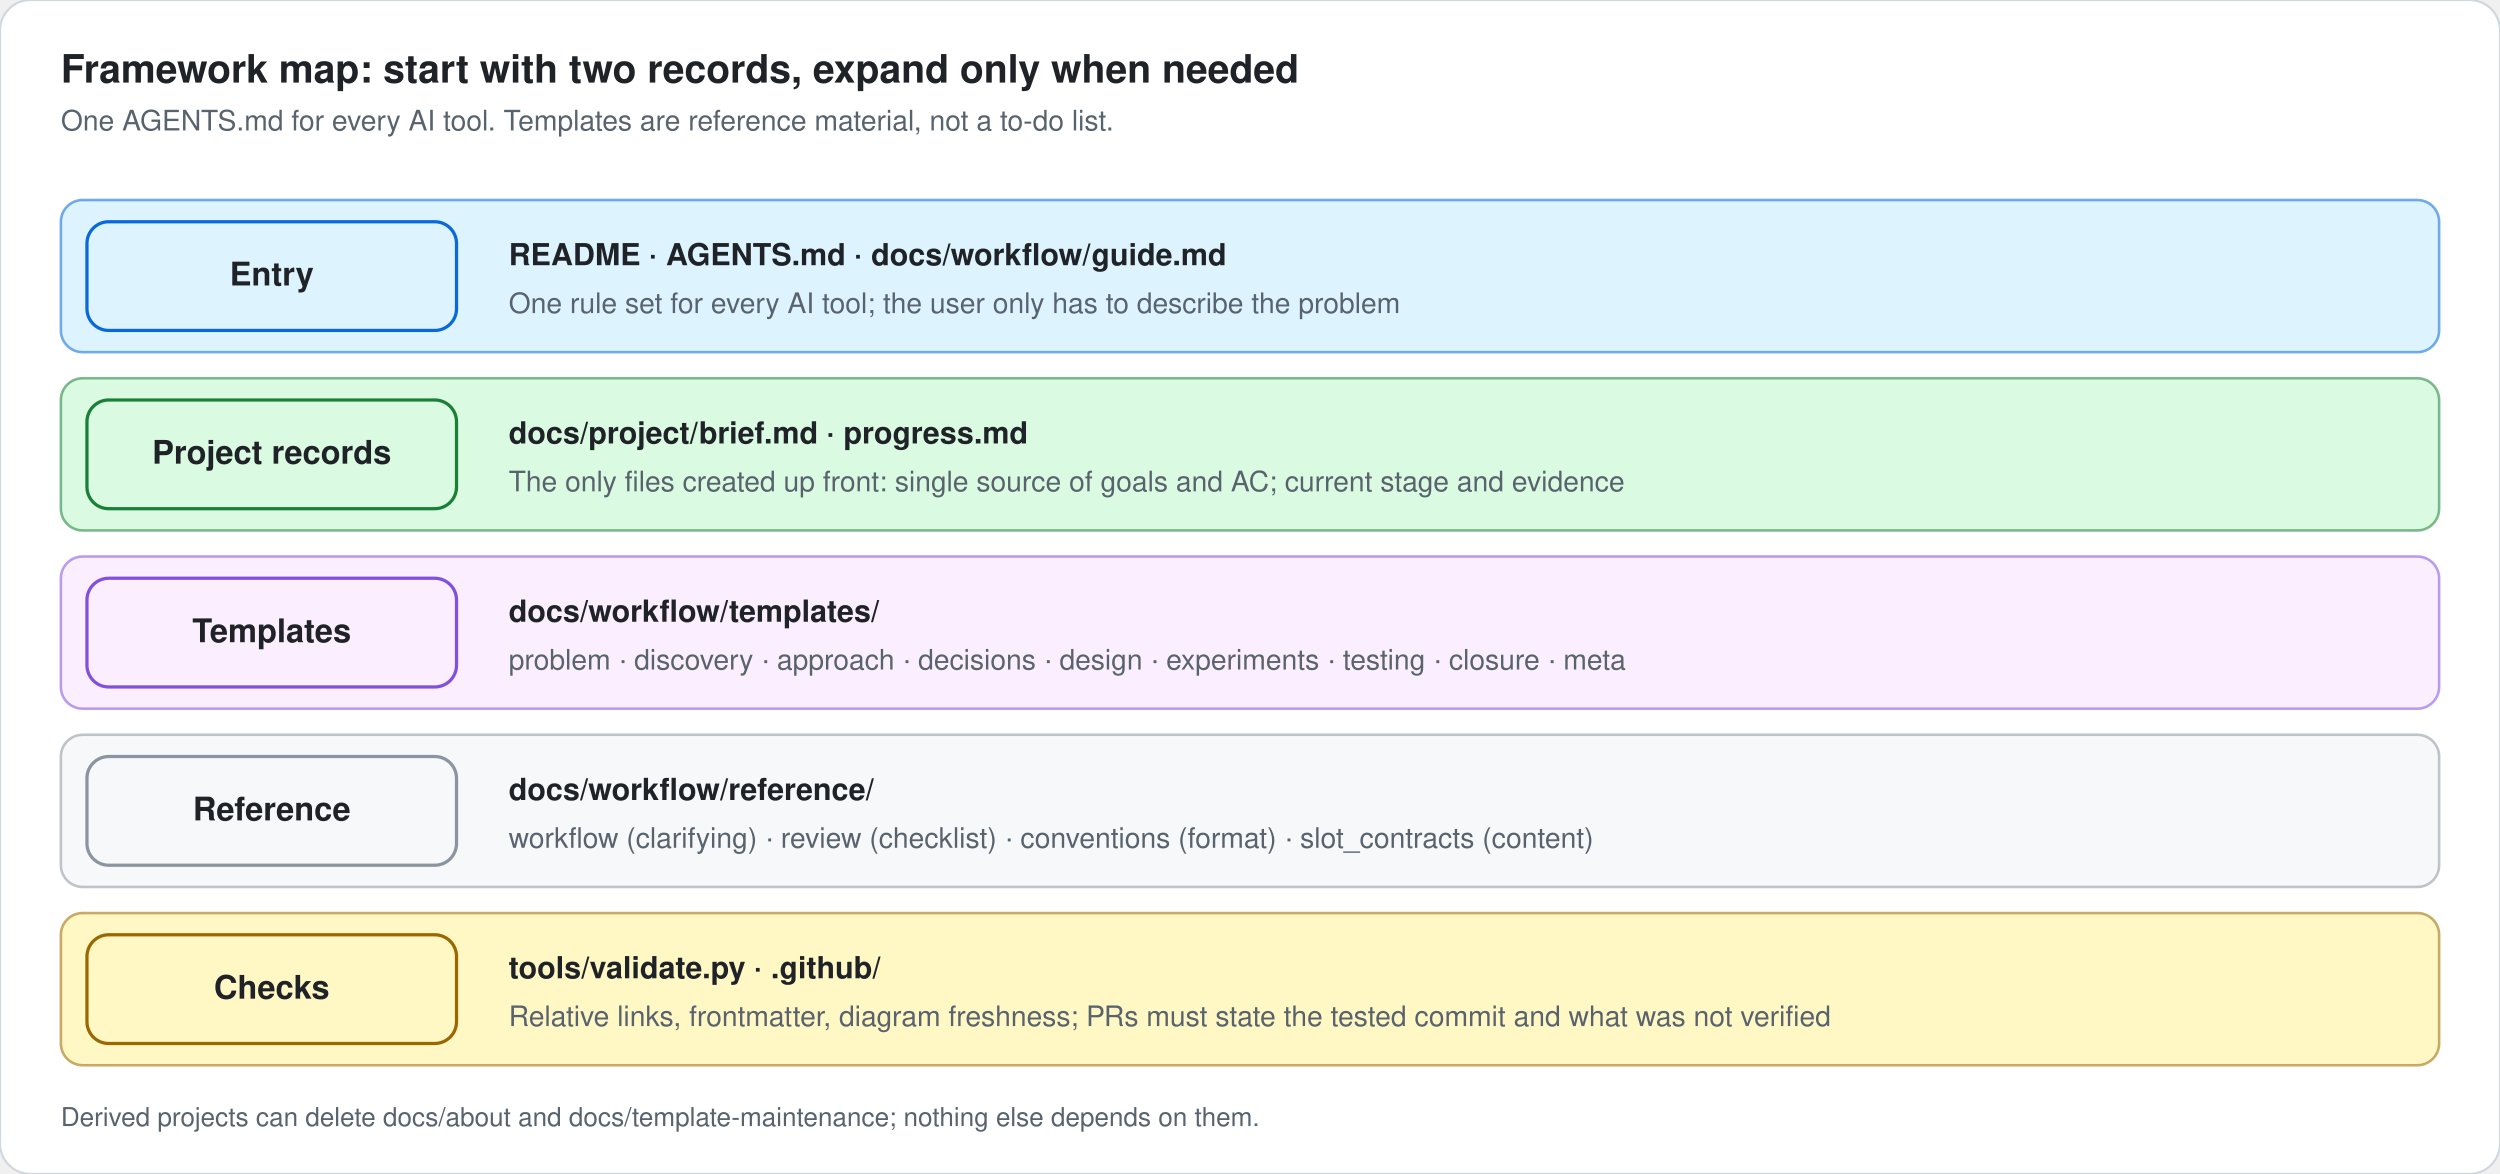
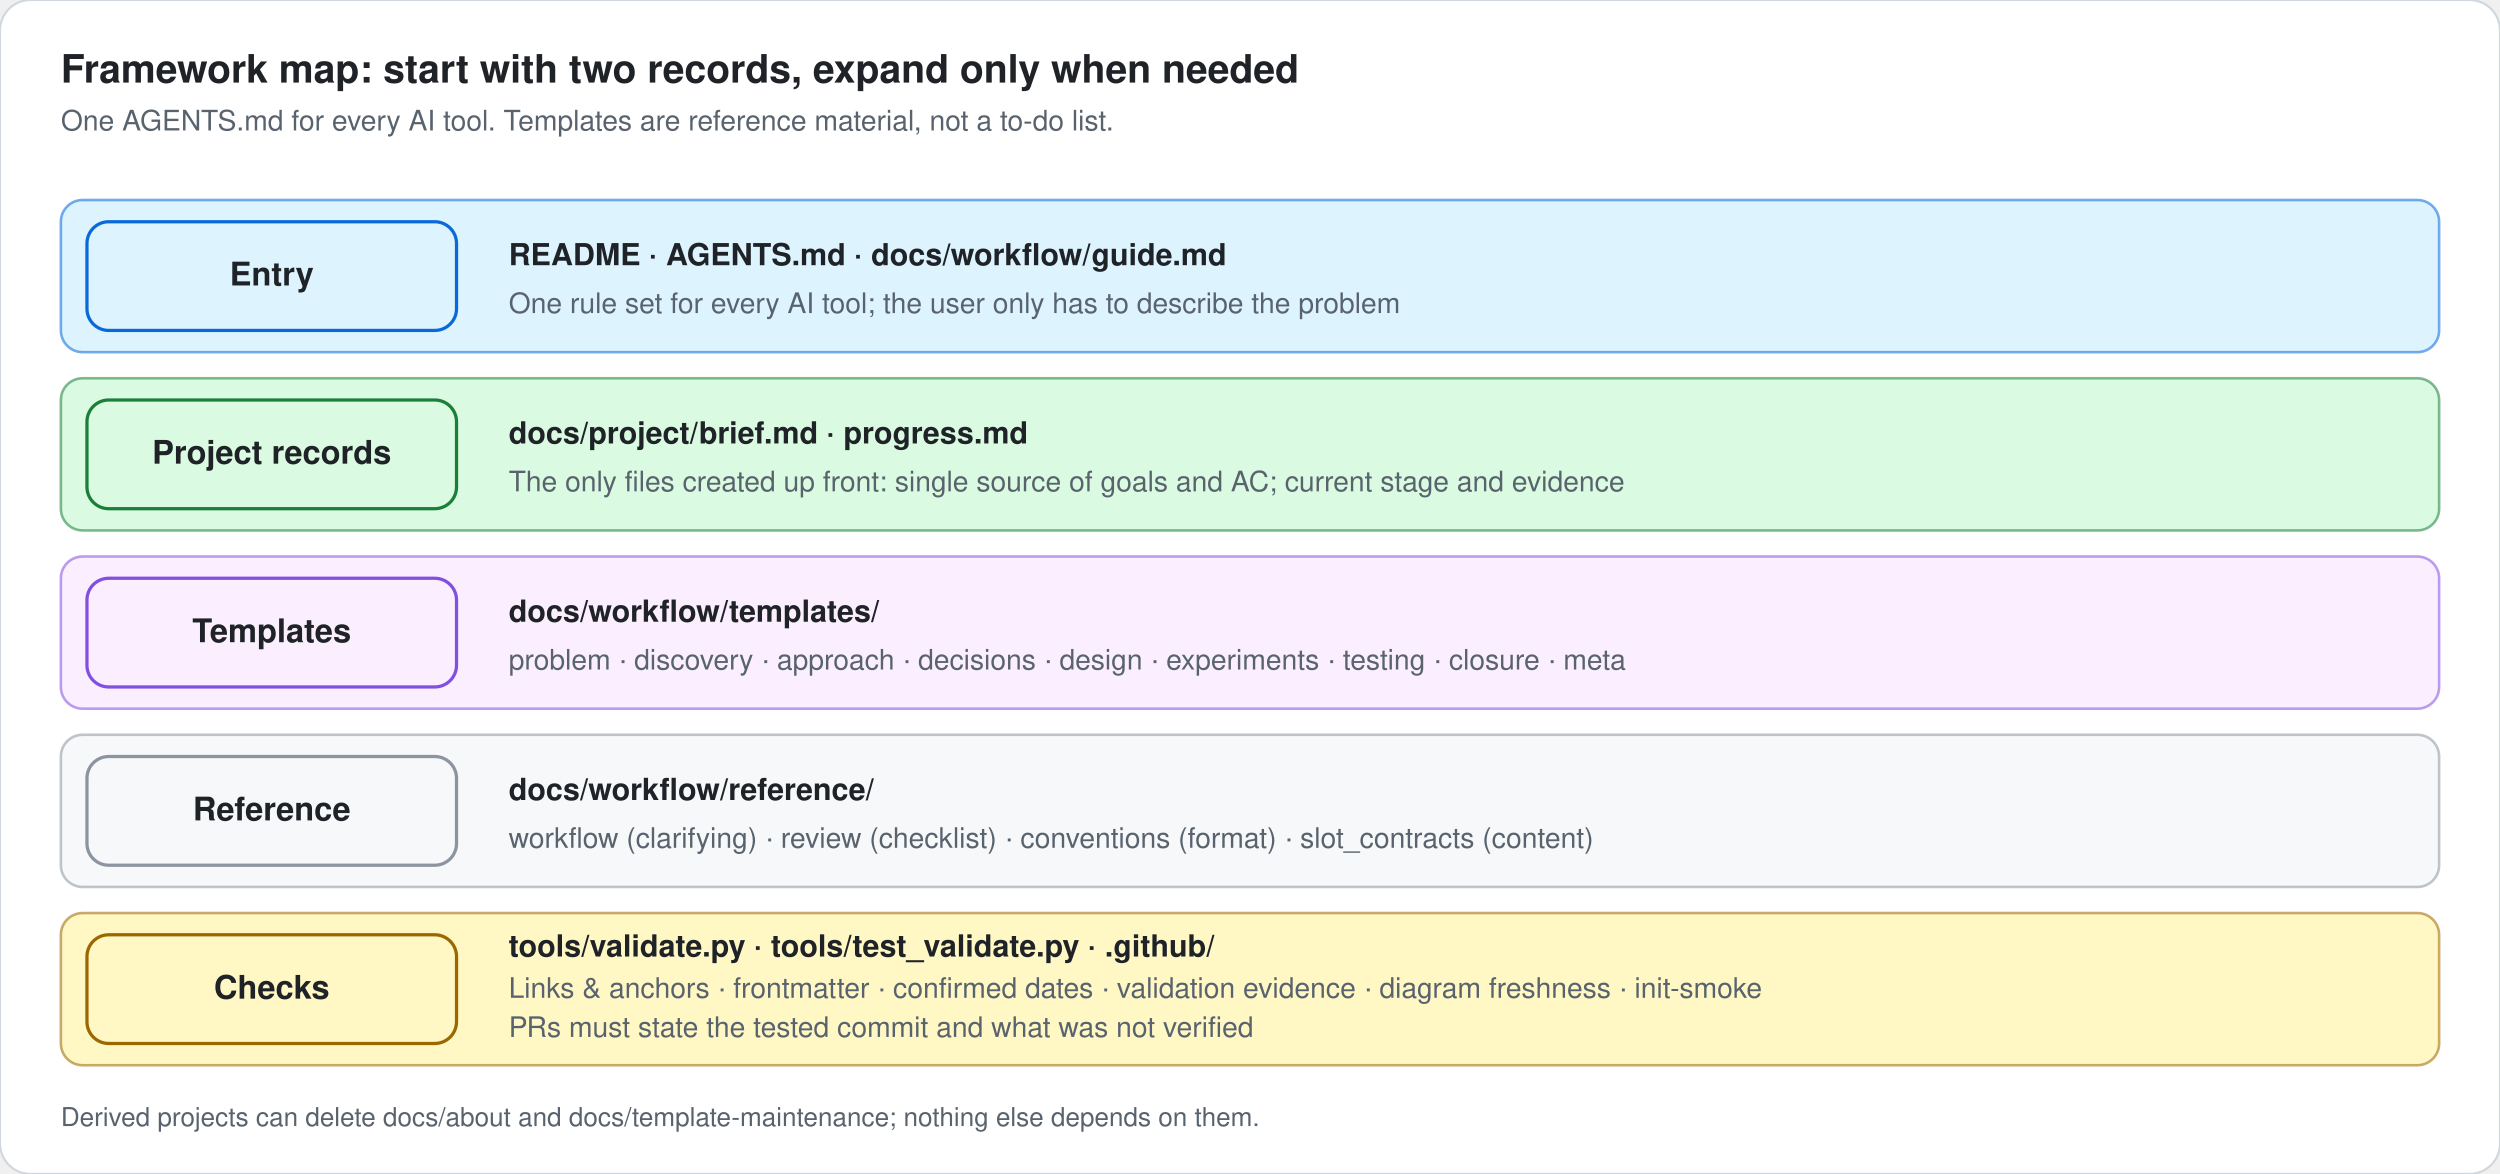
<svg xmlns="http://www.w3.org/2000/svg" viewBox="0 0 1150 540" width="1150" height="540" role="img" aria-label="Framework map: start with two records, expand only when needed">
  <defs />
  <rect width="1150" height="540" rx="14" fill="#ffffff" stroke="#d0d7de" />
  <text x="28" y="38" font-family="-apple-system, BlinkMacSystemFont, 'Segoe UI', 'Noto Sans TC', 'PingFang TC', 'Microsoft JhengHei', Helvetica, Arial, sans-serif" font-size="18" font-weight="700" fill="#1f2328" text-anchor="start">Framework map: start with two records, expand only when needed</text>
  <text x="28" y="60" font-family="-apple-system, BlinkMacSystemFont, 'Segoe UI', 'Noto Sans TC', 'PingFang TC', 'Microsoft JhengHei', Helvetica, Arial, sans-serif" font-size="13" font-weight="400" fill="#59636e" text-anchor="start">One AGENTS.md for every AI tool. Templates are reference material, not a to-do list.</text>
  <rect x="28" y="92" width="1094" height="70" rx="10" fill="#ddf4ff" stroke="#0969da" stroke-width="1.2" stroke-opacity="0.55" />
  <rect x="40" y="102" width="170" height="50" rx="10" fill="#ddf4ff" stroke="#0969da" stroke-width="1.5" />
  <text x="125.0" y="131.3" font-family="-apple-system, BlinkMacSystemFont, 'Segoe UI', 'Noto Sans TC', 'PingFang TC', 'Microsoft JhengHei', Helvetica, Arial, sans-serif" font-size="15" font-weight="600" fill="#1f2328" text-anchor="middle">Entry</text>
  <text x="234" y="122" font-family="-apple-system, BlinkMacSystemFont, 'Segoe UI', 'Noto Sans TC', 'PingFang TC', 'Microsoft JhengHei', Helvetica, Arial, sans-serif" font-size="14" font-weight="600" fill="#1f2328" text-anchor="start">README · AGENTS.md · docs/workflow/guide.md</text>
  <text x="234" y="144" font-family="-apple-system, BlinkMacSystemFont, 'Segoe UI', 'Noto Sans TC', 'PingFang TC', 'Microsoft JhengHei', Helvetica, Arial, sans-serif" font-size="13" font-weight="400" fill="#59636e" text-anchor="start">One rule set for every AI tool; the user only has to describe the problem</text>
  <rect x="28" y="174" width="1094" height="70" rx="10" fill="#dafbe1" stroke="#1a7f37" stroke-width="1.2" stroke-opacity="0.55" />
  <rect x="40" y="184" width="170" height="50" rx="10" fill="#dafbe1" stroke="#1a7f37" stroke-width="1.5" />
  <text x="125.0" y="213.3" font-family="-apple-system, BlinkMacSystemFont, 'Segoe UI', 'Noto Sans TC', 'PingFang TC', 'Microsoft JhengHei', Helvetica, Arial, sans-serif" font-size="15" font-weight="600" fill="#1f2328" text-anchor="middle">Project records</text>
  <text x="234" y="204" font-family="-apple-system, BlinkMacSystemFont, 'Segoe UI', 'Noto Sans TC', 'PingFang TC', 'Microsoft JhengHei', Helvetica, Arial, sans-serif" font-size="14" font-weight="600" fill="#1f2328" text-anchor="start">docs/project/brief.md · progress.md</text>
  <text x="234" y="226" font-family="-apple-system, BlinkMacSystemFont, 'Segoe UI', 'Noto Sans TC', 'PingFang TC', 'Microsoft JhengHei', Helvetica, Arial, sans-serif" font-size="13" font-weight="400" fill="#59636e" text-anchor="start">The only files created up front: single source of goals and AC; current stage and evidence</text>
  <rect x="28" y="256" width="1094" height="70" rx="10" fill="#fbefff" stroke="#8250df" stroke-width="1.2" stroke-opacity="0.55" />
  <rect x="40" y="266" width="170" height="50" rx="10" fill="#fbefff" stroke="#8250df" stroke-width="1.5" />
  <text x="125.0" y="295.4" font-family="-apple-system, BlinkMacSystemFont, 'Segoe UI', 'Noto Sans TC', 'PingFang TC', 'Microsoft JhengHei', Helvetica, Arial, sans-serif" font-size="15" font-weight="600" fill="#1f2328" text-anchor="middle">Templates</text>
  <text x="234" y="286" font-family="-apple-system, BlinkMacSystemFont, 'Segoe UI', 'Noto Sans TC', 'PingFang TC', 'Microsoft JhengHei', Helvetica, Arial, sans-serif" font-size="14" font-weight="600" fill="#1f2328" text-anchor="start">docs/workflow/templates/</text>
  <text x="234" y="308" font-family="-apple-system, BlinkMacSystemFont, 'Segoe UI', 'Noto Sans TC', 'PingFang TC', 'Microsoft JhengHei', Helvetica, Arial, sans-serif" font-size="13" font-weight="400" fill="#59636e" text-anchor="start">problem · discovery · approach · decisions · design · experiments · testing · closure · meta</text>
  <rect x="28" y="338" width="1094" height="70" rx="10" fill="#f6f8fa" stroke="#8c959f" stroke-width="1.2" stroke-opacity="0.55" />
  <rect x="40" y="348" width="170" height="50" rx="10" fill="#f6f8fa" stroke="#8c959f" stroke-width="1.5" />
  <text x="125.0" y="377.4" font-family="-apple-system, BlinkMacSystemFont, 'Segoe UI', 'Noto Sans TC', 'PingFang TC', 'Microsoft JhengHei', Helvetica, Arial, sans-serif" font-size="15" font-weight="600" fill="#1f2328" text-anchor="middle">Reference</text>
  <text x="234" y="368" font-family="-apple-system, BlinkMacSystemFont, 'Segoe UI', 'Noto Sans TC', 'PingFang TC', 'Microsoft JhengHei', Helvetica, Arial, sans-serif" font-size="14" font-weight="600" fill="#1f2328" text-anchor="start">docs/workflow/reference/</text>
  <text x="234" y="390" font-family="-apple-system, BlinkMacSystemFont, 'Segoe UI', 'Noto Sans TC', 'PingFang TC', 'Microsoft JhengHei', Helvetica, Arial, sans-serif" font-size="13" font-weight="400" fill="#59636e" text-anchor="start">workflow (clarifying) · review (checklist) · conventions (format) · slot_contracts (content)</text>
  <rect x="28" y="420" width="1094" height="70" rx="10" fill="#fff8c5" stroke="#9a6700" stroke-width="1.2" stroke-opacity="0.55" />
  <rect x="40" y="430" width="170" height="50" rx="10" fill="#fff8c5" stroke="#9a6700" stroke-width="1.5" />
  <text x="125.0" y="459.4" font-family="-apple-system, BlinkMacSystemFont, 'Segoe UI', 'Noto Sans TC', 'PingFang TC', 'Microsoft JhengHei', Helvetica, Arial, sans-serif" font-size="15" font-weight="600" fill="#1f2328" text-anchor="middle">Checks</text>
-   <text x="234" y="450" font-family="-apple-system, BlinkMacSystemFont, 'Segoe UI', 'Noto Sans TC', 'PingFang TC', 'Microsoft JhengHei', Helvetica, Arial, sans-serif" font-size="14" font-weight="600" fill="#1f2328" text-anchor="start">tools/validate.py · .github/</text>
-   <text x="234" y="472" font-family="-apple-system, BlinkMacSystemFont, 'Segoe UI', 'Noto Sans TC', 'PingFang TC', 'Microsoft JhengHei', Helvetica, Arial, sans-serif" font-size="13" font-weight="400" fill="#59636e" text-anchor="start">Relative links, frontmatter, diagram freshness; PRs must state the tested commit and what was not verified</text>
+   <text x="234" y="440" font-family="-apple-system, BlinkMacSystemFont, 'Segoe UI', 'Noto Sans TC', 'PingFang TC', 'Microsoft JhengHei', Helvetica, Arial, sans-serif" font-size="14" font-weight="600" fill="#1f2328" text-anchor="start">tools/validate.py · tools/test_validate.py · .github/</text>
+   <text x="234" y="459" font-family="-apple-system, BlinkMacSystemFont, 'Segoe UI', 'Noto Sans TC', 'PingFang TC', 'Microsoft JhengHei', Helvetica, Arial, sans-serif" font-size="13" font-weight="400" fill="#59636e" text-anchor="start">Links &amp; anchors · frontmatter · confirmed dates · validation evidence · diagram freshness · init-smoke</text>
+   <text x="234" y="477" font-family="-apple-system, BlinkMacSystemFont, 'Segoe UI', 'Noto Sans TC', 'PingFang TC', 'Microsoft JhengHei', Helvetica, Arial, sans-serif" font-size="13" font-weight="400" fill="#59636e" text-anchor="start">PRs must state the tested commit and what was not verified</text>
  <text x="28" y="518" font-family="-apple-system, BlinkMacSystemFont, 'Segoe UI', 'Noto Sans TC', 'PingFang TC', 'Microsoft JhengHei', Helvetica, Arial, sans-serif" font-size="12" font-weight="400" fill="#59636e" text-anchor="start">Derived projects can delete docs/about and docs/template-maintenance; nothing else depends on them.</text>
</svg>
